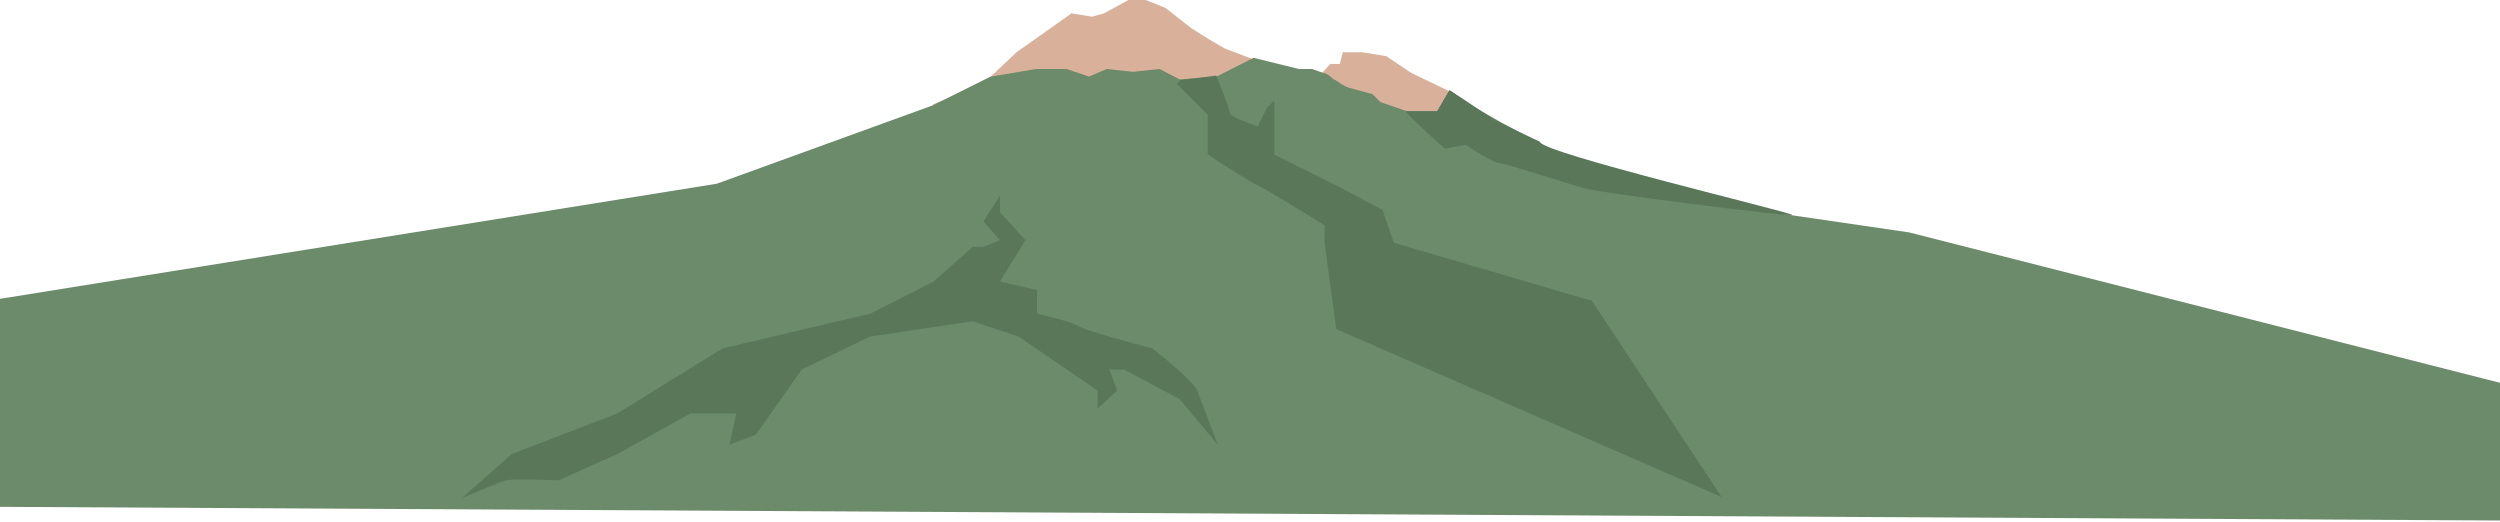
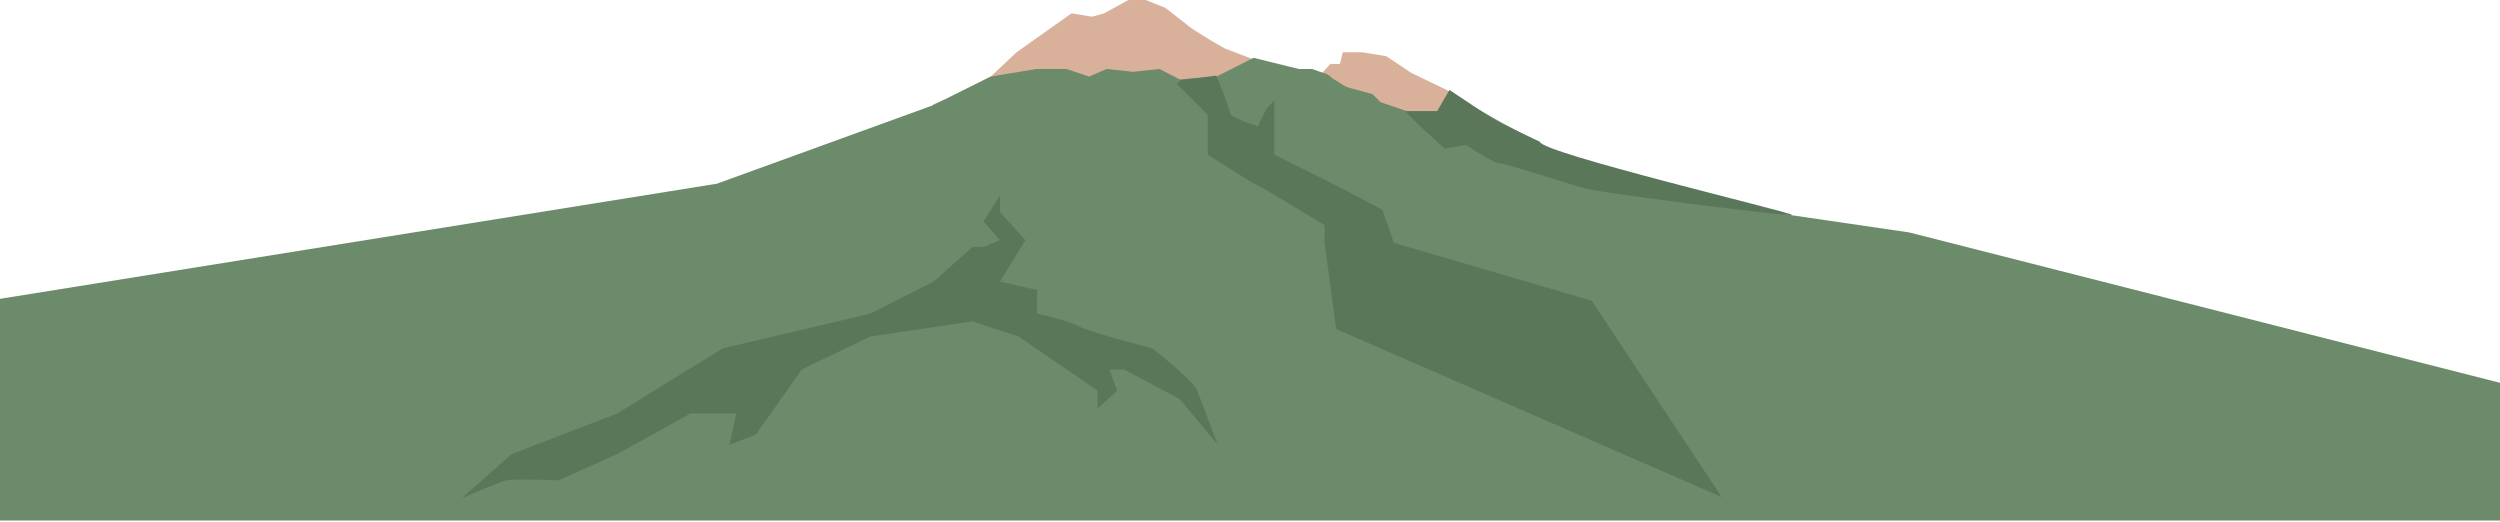
<svg xmlns="http://www.w3.org/2000/svg" width="1280" height="267" viewBox="0 0 1280 267" fill="none">
  <path d="M485.668 50.114L477.585 53.531V55.524V124.43H788.4V73.747L767.826 62.927L740.884 46.127L722.514 37.301L709.778 28.759L697.531 26.765H687.489L686.02 32.745H681.121L676.957 37.301L670.834 35.877H663.486C659.894 35.023 652.464 33.2 651.485 32.745C650.505 32.289 644.708 31.036 641.933 30.467L626.992 24.772L619.154 20.216L610.092 14.522L596.621 3.986L586.579 0H577.761L565.27 6.834L559.147 8.542L548.615 6.834L520.448 26.765L507.467 39.009L485.668 50.114Z" fill="#D9B19B" />
-   <path d="M507.381 39.199L477.5 53.977L367 94.066L0 153V259.5L1280 266.5V196L977.5 119L834 98L788.314 73.316L778.723 68.095L768.767 62.753L754.198 54.497L742.056 46.241L735.864 56.925H720.324L706.847 52.311L702.719 48.183L692.035 45.27C688.442 44.758 684.03 40.929 683.05 40.656C682.07 40.383 680.363 37.719 677.587 37.378L671.759 35.314H664.96L641.847 29.607L622.83 39.199L604.011 40.656L593.691 35.314L580.093 36.771L566.616 35.314L557.632 39.199L545.976 35.314H530.557L507.381 39.199Z" fill="#6B8B6B" />
+   <path d="M507.381 39.199L477.5 53.977L367 94.066L0 153V266.5H1280V196L977.5 119L834 98L788.314 73.316L778.723 68.095L768.767 62.753L754.198 54.497L742.056 46.241L735.864 56.925H720.324L706.847 52.311L702.719 48.183L692.035 45.27C688.442 44.758 684.03 40.929 683.05 40.656C682.07 40.383 680.363 37.719 677.587 37.378L671.759 35.314H664.96L641.847 29.607L622.83 39.199L604.011 40.656L593.691 35.314L580.093 36.771L566.616 35.314L557.632 39.199L545.976 35.314H530.557L507.381 39.199Z" fill="#6B8B6B" />
  <path d="M739.75 76.108C733.153 70.24 719.911 58.188 719.717 56.925H735.864L742.178 46.12L765.974 61.903L788.436 72.587C788.355 78.091 917.306 108.737 917.5 110C917.694 111.263 811.619 97.902 810 96C805.872 95.029 770.758 83.636 768.038 83.636C765.319 83.636 755.169 77.323 750.434 74.166L739.75 76.108Z" fill="#5A775A" />
  <path d="M618.338 58.746L602.554 42.963L604.375 41.02L622.709 38.713C624.53 42.963 628.561 52.919 630.115 58.746C634.728 61.903 641.649 63.724 643.956 64.695L648.691 55.225L652.454 51.462V64.695V79.144L684.143 94.927L707.818 107.433L713.646 124.309L815 154L881.5 254.5L684.143 168.5L678.194 124.309V115.324C667.874 108.97 646.578 95.996 643.956 94.927C641.333 93.859 625.784 83.96 618.338 79.144V58.746Z" fill="#5A775A" />
  <path d="M478 144.162L498 126.411H503.5L512 122.947L503.5 113.422L512 100V108.659L525 122.947L512 144.162L531 148.492V160.615C536.833 161.913 549.3 165.031 552.5 167.109C555.7 169.187 578.833 175.48 590 178.366C597 183.85 611.4 195.858 613 200.014C614.6 204.17 620.667 220.219 623.5 227.723L604 204.344L575.5 189.19H568L572 200.014L562 209.106V200.014L521.5 172.304L498 164.511L445.5 172.304L410.5 189.19L387 222.528L373.5 227.723L377 211.704H353.5L316 232.486L286 245.908C278 245.619 261.4 245.215 259 245.908C256.6 246.601 243 252.258 236.5 255L262 232.486L316 211.704L370 178.366L445.5 160.615L478 144.162Z" fill="#5A775A" />
</svg>
